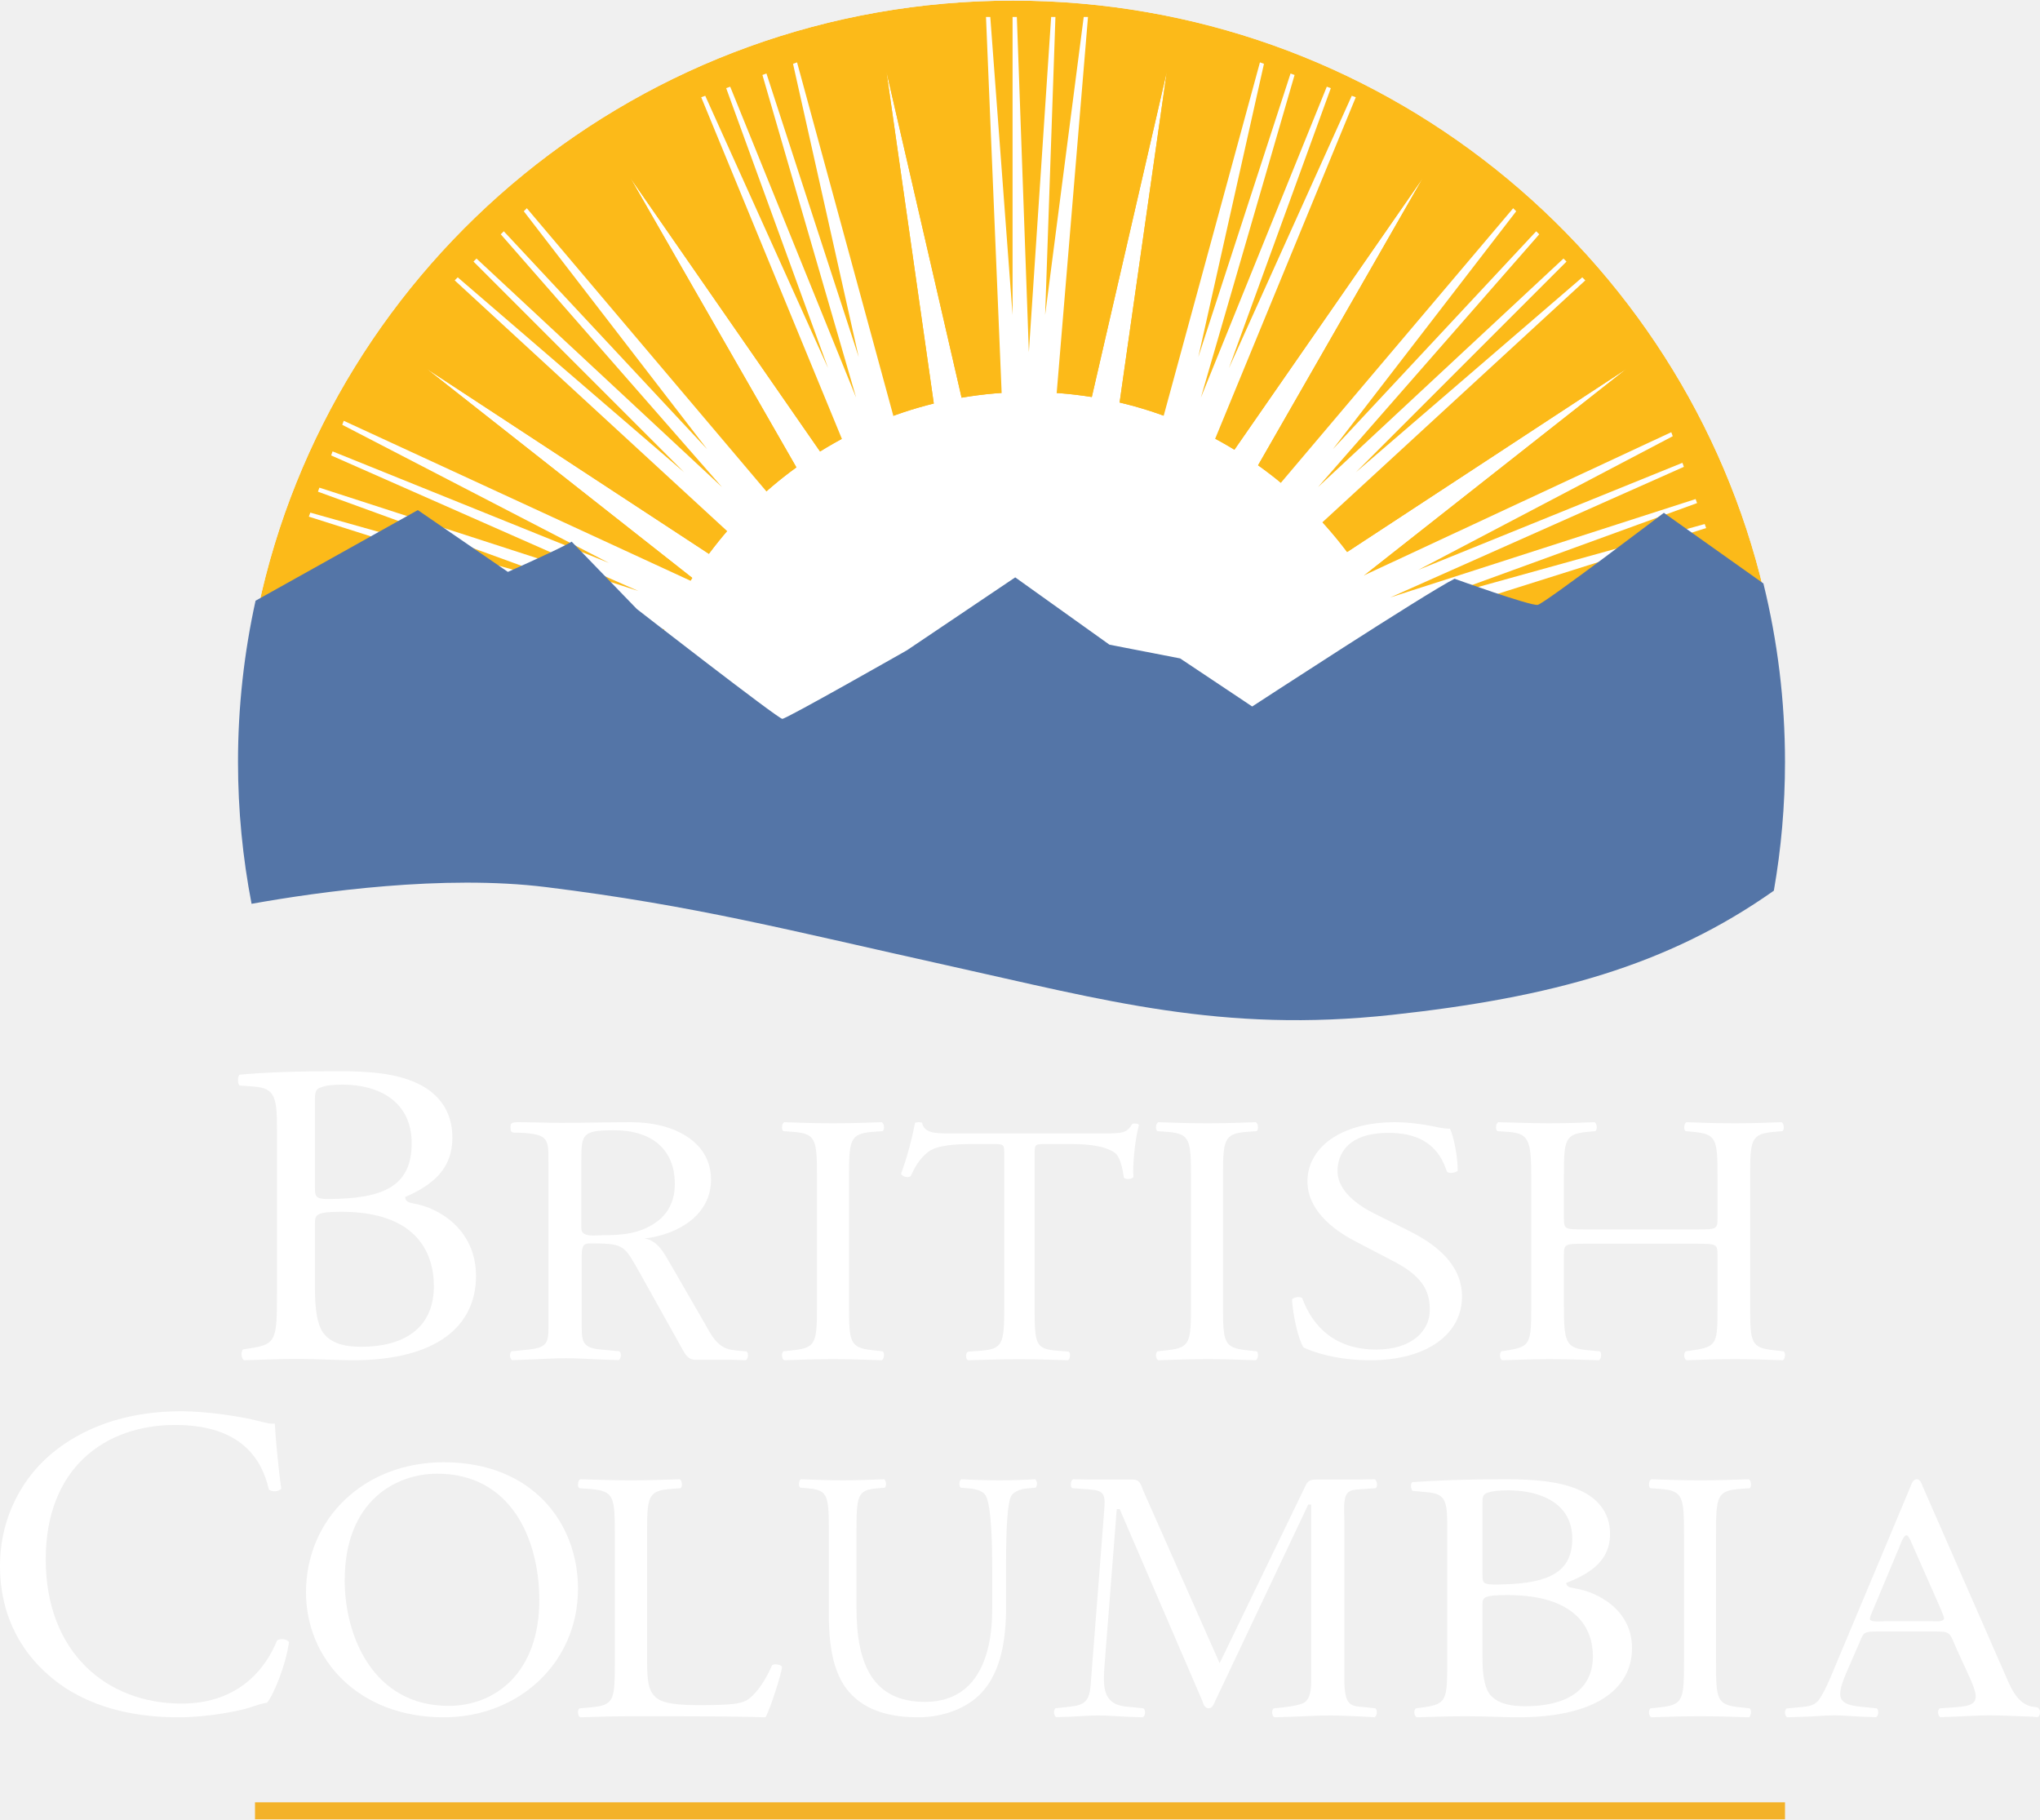
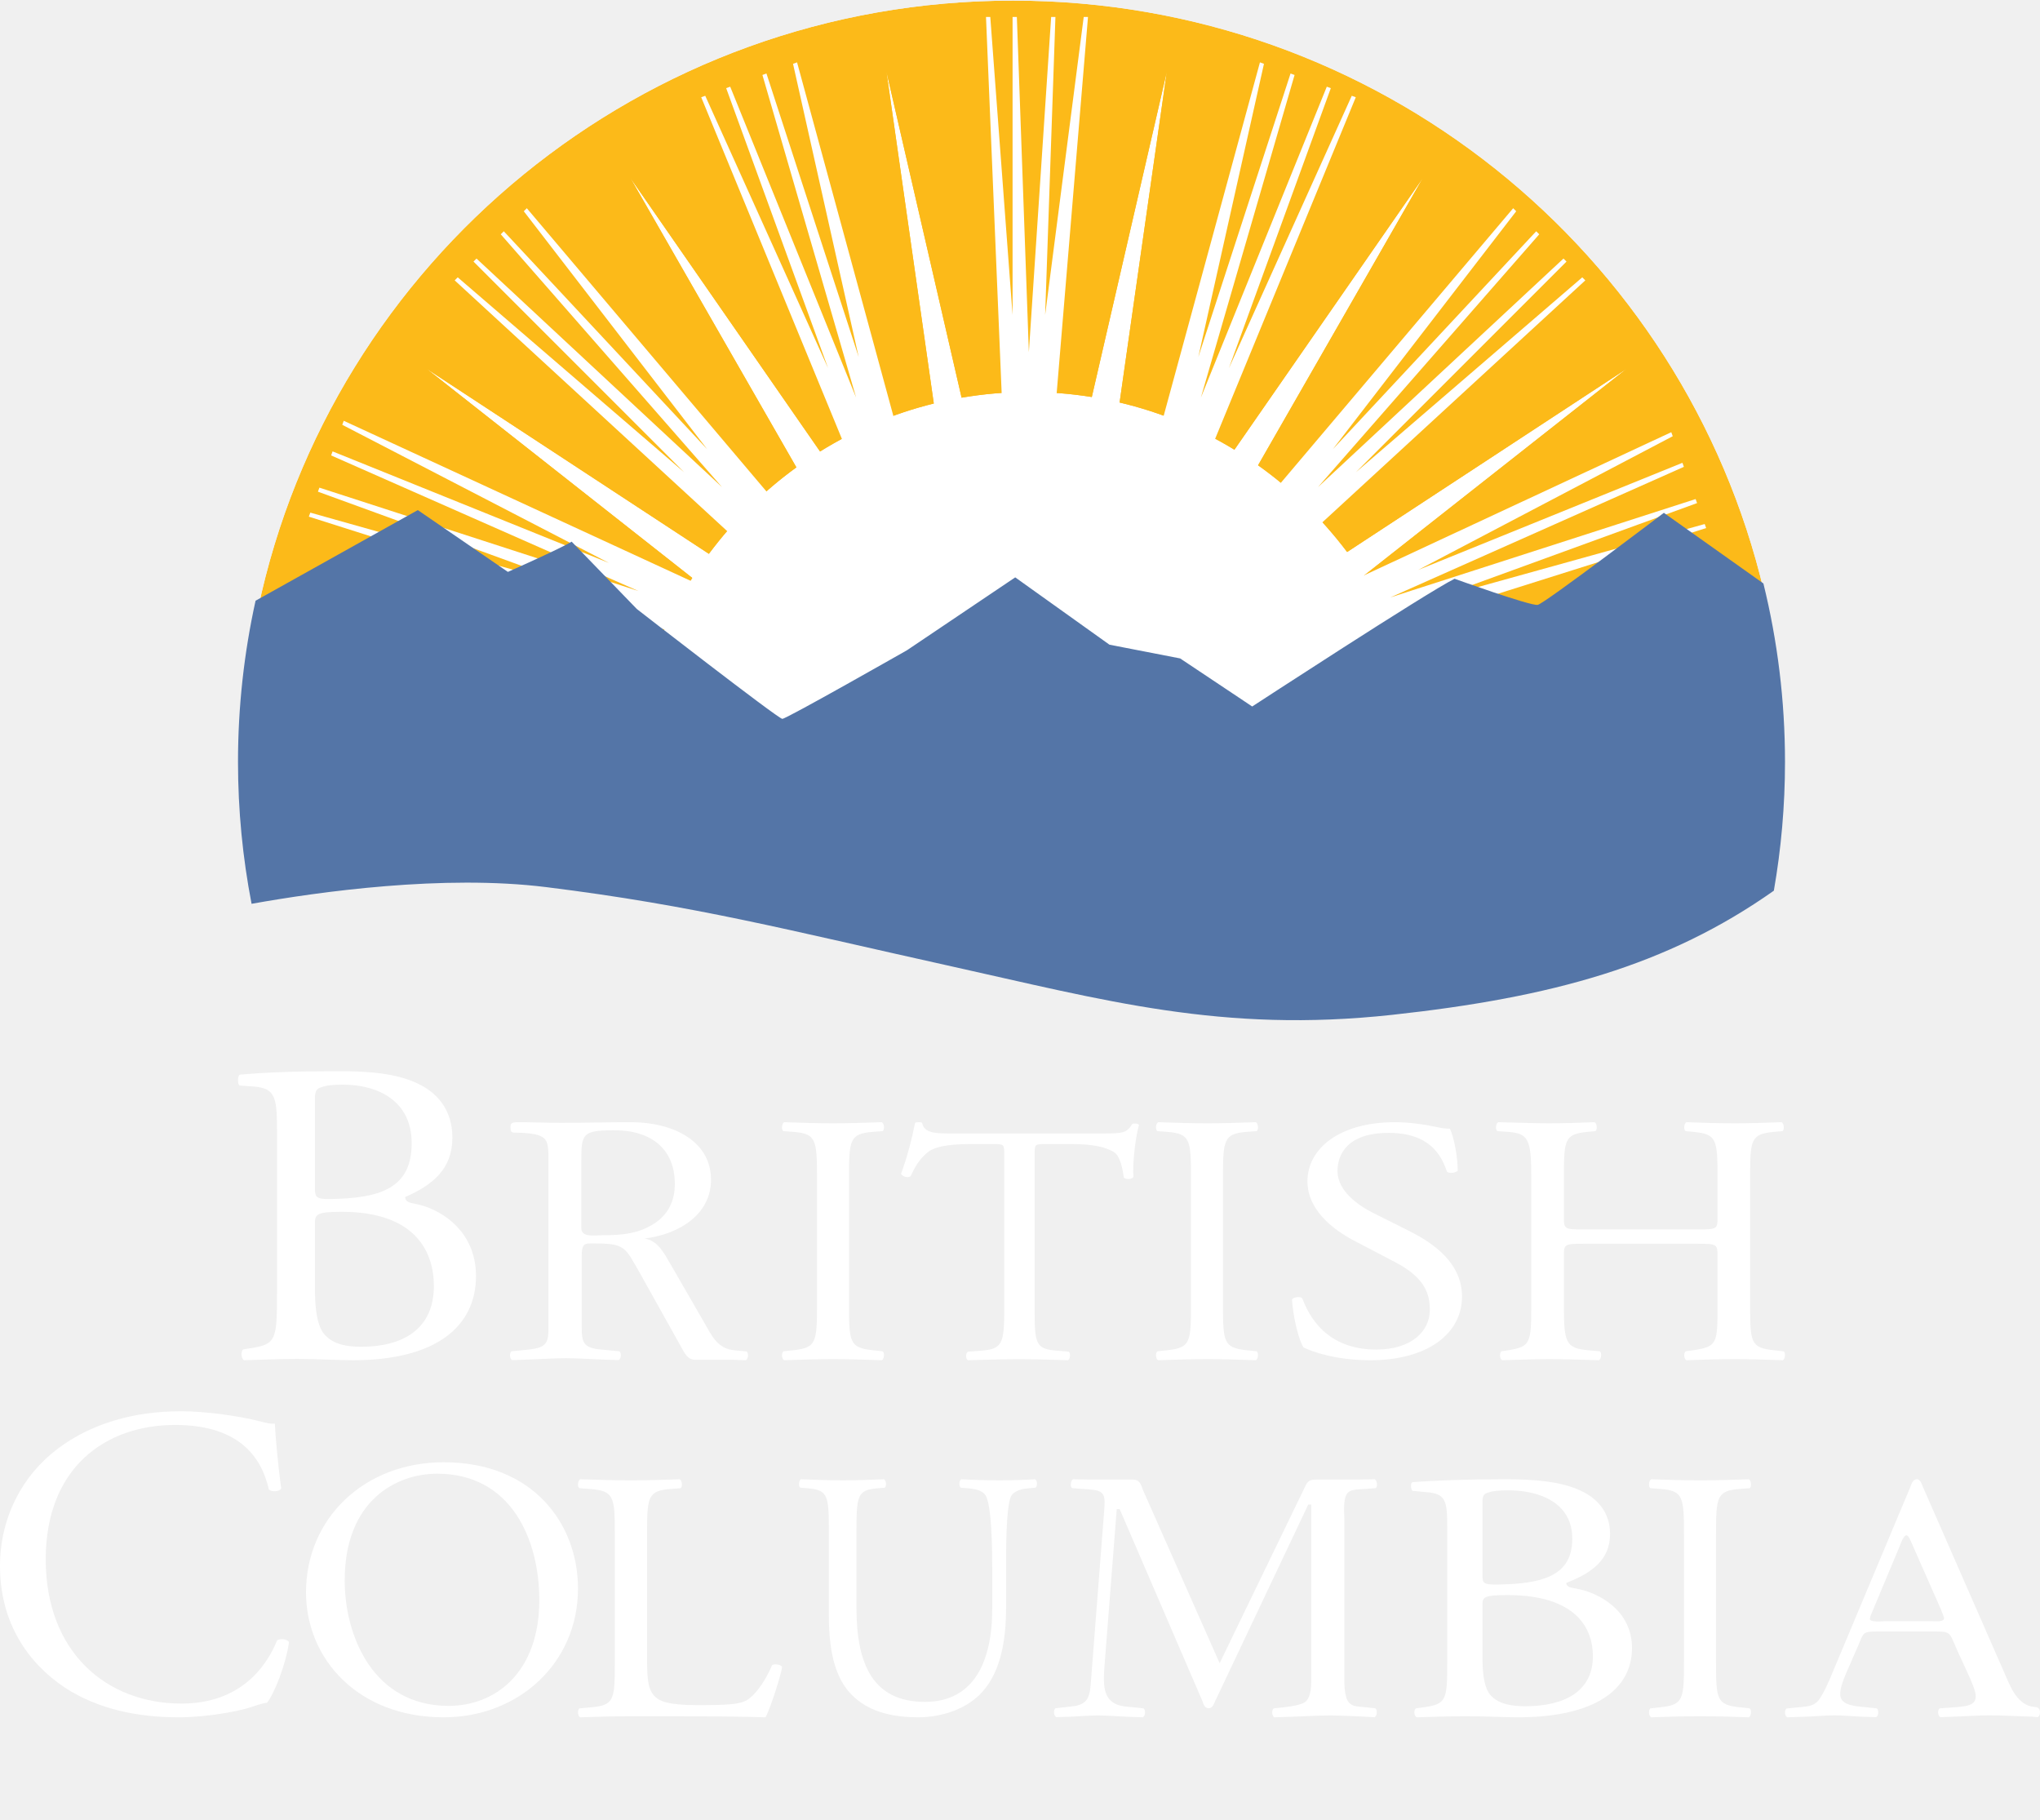
<svg xmlns="http://www.w3.org/2000/svg" xmlns:xlink="http://www.w3.org/1999/xlink" width="120px" height="107px" viewBox="0 0 120 107" version="1.1">
  <defs>
    <path d="M88.763,34.786 C84.072,14.869 66.073,0.036 44.585,0.036 C22.734,0.036 4.492,15.373 0.18,35.797 L9.763,30.375 L15.046,34.046 C15.046,34.046 18.136,32.659 18.786,32.251 L22.607,36.248 C22.607,36.248 30.9,42.774 31.142,42.774 C31.387,42.774 38.46,38.695 38.46,38.695 L44.802,34.372 L50.33,38.369 L54.476,39.185 L58.703,42.04 C58.703,42.04 68.947,35.269 70.574,34.453 C70.574,34.453 75.044,36.085 75.451,36.004 C75.856,35.922 82.848,30.538 82.848,30.538 L88.763,34.786" id="path-1" />
    <path d="M2.835,22.671 C3.286,22.671 3.762,22.681 4.206,22.706 L5.876,0.165 C4.723,0.081 3.558,0.037 2.382,0.037 C1.621,0.037 0.865,0.057 0.113,0.092 L1.228,22.725 C1.759,22.691 2.295,22.671 2.835,22.671" id="path-3" />
    <path d="M11.988,21.868 L5.327,0.167 C3.592,0.75 1.905,1.442 0.27,2.235 L9.43,22.969 C10.253,22.549 11.112,22.183 11.988,21.868" id="path-5" />
    <path d="M18.967,17.726 L4.402,0.278 C2.951,1.482 1.576,2.774 0.285,4.145 L16.895,19.736 C17.536,19.033 18.246,18.347 18.967,17.726" id="path-7" />
    <path d="M22.744,11.135 L2.703,0.184 C1.942,1.575 0.842,3.955 0.327,5.358 L21.589,13.765 C21.924,12.867 22.309,11.977 22.744,11.135" id="path-9" />
    <path d="M2.899,21.891 L12.885,2.317 C11.175,1.501 9.405,0.784 7.583,0.172 L0.117,20.808 C1.061,21.109 2.011,21.484 2.899,21.891" id="path-11" />
    <path d="M2.313,17.927 L18.837,3.936 C17.585,2.624 16.252,1.383 14.843,0.223 L0.227,16.018 C0.963,16.612 1.659,17.253 2.313,17.927" id="path-13" />
    <path d="M1.469,12.902 L21.862,5.292 C21.226,3.506 20.489,1.772 19.657,0.097 L0.315,10.229 C0.749,11.097 1.138,11.975 1.469,12.902" id="path-15" />
    <path d="M28.878,36.545 L35.289,32.07 L40.875,36.207 L45.066,37.051 L49.338,40.007 C49.338,40.007 53.998,36.853 57.562,34.522 C56.946,32.874 56.159,31.313 55.219,29.862 L70.688,17.686 L54.243,28.465 C52.766,26.504 50.998,24.782 49.004,23.365 L58.7,6.463 L47.613,22.449 C45.546,21.189 43.275,20.242 40.859,19.673 L43.636,0.214 L39.224,19.35 C38.015,19.156 36.775,19.053 35.511,19.053 C34.167,19.053 32.848,19.17 31.564,19.389 L27.144,0.214 L29.929,19.732 C27.535,20.322 25.284,21.283 23.239,22.553 L12.079,6.463 L21.846,23.487 C19.887,24.907 18.15,26.623 16.699,28.572 L0.092,17.686 L15.721,29.989 C14.821,31.399 14.062,32.911 13.465,34.503 C15.397,36.055 21.277,40.766 21.482,40.766 C21.729,40.766 28.878,36.545 28.878,36.545" id="path-17" />
  </defs>
  <g id="1.0---Login" stroke="none" stroke-width="1" fill="none" fill-rule="evenodd" transform="translate(-128, -143)">
    <g id="gov_v_pos-(1)" transform="translate(128, 143)">
      <path d="M18.525,75.711 C18.525,76.63 18.58,77.932 19.097,78.494 C19.615,79.08 20.431,79.208 21.248,79.208 C23.671,79.208 25.522,78.187 25.522,75.635 C25.522,73.618 24.433,71.27 20.104,71.27 C18.634,71.27 18.525,71.424 18.525,71.934 L18.525,75.711 Z M18.525,69.789 C18.525,70.504 18.552,70.555 19.941,70.504 C22.718,70.402 24.216,69.636 24.216,67.237 C24.216,64.736 22.228,63.791 20.159,63.791 C19.56,63.791 19.152,63.842 18.907,63.944 C18.634,64.021 18.525,64.149 18.525,64.608 L18.525,69.789 Z M16.293,66.395 C16.293,64.506 16.165,64.005 14.94,63.904 L14.088,63.842 C13.949,63.727 13.988,63.216 14.115,63.204 C15.584,63.068 17.436,63 19.968,63 C21.684,63 23.317,63.127 24.543,63.715 C25.713,64.251 26.611,65.271 26.611,66.905 C26.611,68.743 25.468,69.687 23.834,70.402 C23.834,70.657 24.052,70.734 24.352,70.785 C25.822,71.041 28,72.316 28,75.047 C28,78.009 25.659,80 20.758,80 C19.968,80 18.634,79.923 17.491,79.923 C16.293,79.923 15.367,79.975 14.359,80 C14.196,79.923 14.142,79.515 14.305,79.361 L14.796,79.284 C16.238,79.054 16.293,78.774 16.293,76.094 L16.293,66.395 Z" id="Fill-1" fill="#FFFFFF" />
      <path d="M48.058,69.259 C48.058,67.031 48.013,66.673 46.658,66.568 L46.083,66.526 C45.945,66.442 45.991,66.064 46.129,66 C47.278,66.042 48.058,66.064 49.023,66.064 C49.942,66.064 50.722,66.042 51.871,66 C52.009,66.064 52.055,66.442 51.917,66.526 L51.343,66.568 C49.988,66.673 49.942,67.031 49.942,69.259 L49.942,76.742 C49.942,78.97 49.988,79.264 51.343,79.412 L51.917,79.474 C52.055,79.558 52.009,79.936 51.871,80 C50.722,79.958 49.942,79.936 49.023,79.936 C48.058,79.936 47.278,79.958 46.129,80 C45.991,79.936 45.945,79.601 46.083,79.474 L46.658,79.412 C48.013,79.264 48.058,78.97 48.058,76.742 L48.058,69.259" id="Fill-2" fill="#FFFFFF" />
      <path d="M60.86,76.922 C60.86,79.034 60.904,79.336 62.167,79.437 L62.863,79.497 C62.994,79.577 62.951,79.939 62.82,80 C61.579,79.959 60.839,79.939 59.967,79.939 C59.097,79.939 58.335,79.959 56.941,80 C56.811,79.939 56.767,79.598 56.941,79.497 L57.725,79.437 C58.966,79.336 59.075,79.034 59.075,76.922 L59.075,67.929 C59.075,67.305 59.075,67.286 58.422,67.286 L57.224,67.286 C56.288,67.286 55.09,67.325 54.546,67.788 C54.024,68.231 53.806,68.674 53.567,69.176 C53.392,69.297 53.088,69.196 53,69.036 C53.348,68.131 53.675,66.843 53.827,66.038 C53.893,65.998 54.176,65.978 54.241,66.038 C54.372,66.681 55.09,66.662 56.092,66.662 L64.91,66.662 C66.086,66.662 66.282,66.621 66.609,66.098 C66.717,66.058 66.957,66.078 67,66.158 C66.761,66.984 66.609,68.613 66.674,69.217 C66.587,69.378 66.216,69.378 66.108,69.257 C66.042,68.753 65.89,68.009 65.563,67.788 C65.062,67.446 64.236,67.286 63.038,67.286 L61.492,67.286 C60.839,67.286 60.86,67.305 60.86,67.969 L60.86,76.922" id="Fill-3" fill="#FFFFFF" />
      <path d="M70.058,69.259 C70.058,67.031 70.012,66.673 68.657,66.568 L68.083,66.526 C67.945,66.442 67.991,66.064 68.129,66 C69.277,66.042 70.058,66.064 71.023,66.064 C71.941,66.064 72.722,66.042 73.871,66 C74.009,66.064 74.055,66.442 73.917,66.526 L73.342,66.568 C71.987,66.673 71.941,67.031 71.941,69.259 L71.941,76.742 C71.941,78.97 71.987,79.264 73.342,79.412 L73.917,79.474 C74.055,79.558 74.009,79.936 73.871,80 C72.722,79.958 71.941,79.936 71.023,79.936 C70.058,79.936 69.277,79.958 68.129,80 C67.991,79.936 67.945,79.601 68.083,79.474 L68.657,79.412 C70.012,79.264 70.058,78.97 70.058,76.742 L70.058,69.259" id="Fill-4" fill="#FFFFFF" />
      <path d="M80.621,80 C78.5,80 77.162,79.474 76.682,79.252 C76.378,78.806 76.051,77.37 76,76.419 C76.126,76.277 76.505,76.237 76.606,76.358 C76.985,77.39 78.02,79.372 80.95,79.372 C83.071,79.372 84.106,78.26 84.106,77.046 C84.106,76.157 83.879,75.165 82.035,74.214 L79.637,72.959 C78.374,72.292 76.909,71.139 76.909,69.48 C76.909,67.558 78.778,66 82.061,66 C82.843,66 83.753,66.122 84.409,66.264 C84.738,66.345 85.091,66.384 85.293,66.384 C85.52,66.871 85.748,68.003 85.748,68.853 C85.647,68.975 85.243,69.035 85.117,68.914 C84.788,67.943 84.106,66.628 81.682,66.628 C79.207,66.628 78.677,67.943 78.677,68.873 C78.677,70.047 79.889,70.897 80.823,71.362 L82.843,72.373 C84.434,73.162 86,74.335 86,76.257 C86,78.482 83.904,80 80.621,80" id="Fill-5" fill="#FFFFFF" />
      <path d="M93.164,73.147 C92.041,73.147 91.994,73.189 91.994,73.82 L91.994,76.784 C91.994,78.991 92.111,79.286 93.422,79.412 L94.101,79.474 C94.241,79.558 94.194,79.936 94.054,80 C92.79,79.958 91.994,79.936 91.081,79.936 C90.074,79.936 89.279,79.978 88.366,80 C88.225,79.936 88.179,79.601 88.319,79.474 L88.717,79.412 C90.028,79.201 90.074,78.991 90.074,76.784 L90.074,69.217 C90.074,67.009 89.911,66.652 88.693,66.568 L88.085,66.526 C87.944,66.442 87.991,66.064 88.131,66 C89.279,66.022 90.074,66.064 91.081,66.064 C91.994,66.064 92.79,66.042 93.796,66 C93.937,66.064 93.984,66.442 93.843,66.526 L93.398,66.568 C92.041,66.695 91.994,67.009 91.994,69.217 L91.994,71.634 C91.994,72.285 92.041,72.306 93.164,72.306 L99.859,72.306 C100.983,72.306 101.03,72.285 101.03,71.634 L101.03,69.217 C101.03,67.009 100.983,66.695 99.602,66.568 L99.158,66.526 C99.016,66.442 99.063,66.064 99.204,66 C100.281,66.042 101.077,66.064 102.036,66.064 C102.949,66.064 103.745,66.042 104.798,66 C104.939,66.064 104.985,66.442 104.845,66.526 L104.353,66.568 C102.996,66.695 102.949,67.009 102.949,69.217 L102.949,76.784 C102.949,78.991 102.996,79.264 104.353,79.412 L104.915,79.474 C105.055,79.558 105.009,79.936 104.869,80 C103.745,79.958 102.949,79.936 102.036,79.936 C101.077,79.936 100.234,79.958 99.204,80 C99.063,79.936 99.016,79.601 99.158,79.474 L99.602,79.412 C101.03,79.201 101.03,78.991 101.03,76.784 L101.03,73.82 C101.03,73.189 100.983,73.147 99.859,73.147 L93.164,73.147" id="Fill-6" fill="#FFFFFF" />
      <path d="M3.389,85.21 C5.353,83.728 7.854,83 10.652,83 C12.104,83 14.149,83.286 15.413,83.624 C15.736,83.702 15.924,83.754 16.166,83.728 C16.193,84.326 16.328,85.964 16.543,87.552 C16.408,87.733 16.005,87.76 15.816,87.604 C15.413,85.835 14.202,83.806 10.302,83.806 C6.187,83.806 2.69,86.329 2.69,91.713 C2.69,97.175 6.267,100.193 10.678,100.193 C14.149,100.193 15.682,98.008 16.3,96.473 C16.489,96.344 16.893,96.395 17,96.578 C16.812,97.93 16.112,99.646 15.709,100.141 C15.386,100.193 15.063,100.297 14.767,100.401 C14.175,100.61 12.239,101 10.518,101 C8.097,101 5.783,100.531 3.819,99.256 C1.667,97.826 0,95.459 0,92.104 C0,89.216 1.345,86.745 3.389,85.21" id="Fill-7" fill="#FFFFFF" />
      <path d="M31.724,94.106 C31.724,90.53 30.063,86.672 25.716,86.672 C23.349,86.672 20.276,88.21 20.276,92.958 C20.276,96.165 21.915,100.328 26.398,100.328 C29.129,100.328 31.724,98.377 31.724,94.106 Z M18,93.651 C18,89.316 21.414,86 26.102,86 C31.36,86 34,89.619 34,93.434 C34,97.813 30.495,101 26.102,101 C21.05,101 18,97.553 18,93.651 Z" id="Fill-8" fill="#FFFFFF" />
      <path d="M58.367,92.237 C58.367,90.959 58.327,88.588 57.99,87.97 C57.852,87.722 57.495,87.577 57,87.536 L56.505,87.495 C56.385,87.35 56.425,87.083 56.543,87 C57.297,87.041 58.03,87.062 58.803,87.062 C59.635,87.062 60.17,87.041 60.884,87 C61.042,87.104 61.022,87.371 60.923,87.495 L60.448,87.536 C59.952,87.577 59.575,87.763 59.457,88.032 C59.18,88.712 59.18,91.083 59.18,92.237 L59.18,94.567 C59.18,96.361 58.902,98.257 57.793,99.495 C56.94,100.463 55.474,101 54.007,101 C52.64,101 51.273,100.731 50.302,99.866 C49.252,98.959 48.756,97.453 48.756,95 L48.756,90.134 C48.756,87.99 48.716,87.64 47.567,87.536 L47.072,87.495 C46.953,87.413 46.992,87.063 47.111,87 C48.102,87.041 48.776,87.062 49.568,87.062 C50.381,87.062 51.035,87.041 52.006,87 C52.125,87.063 52.164,87.413 52.046,87.495 L51.57,87.536 C50.421,87.64 50.381,87.99 50.381,90.134 L50.381,94.588 C50.381,97.907 51.372,100.093 54.404,100.093 C57.277,100.093 58.367,97.742 58.367,94.608 L58.367,92.237" id="Fill-9" fill="#FFFFFF" />
      <path d="M87.204,97.468 C87.204,98.224 87.255,99.297 87.735,99.76 C88.215,100.243 88.974,100.349 89.732,100.349 C91.981,100.349 93.7,99.507 93.7,97.405 C93.7,95.744 92.689,93.811 88.67,93.811 C87.305,93.811 87.204,93.937 87.204,94.357 L87.204,97.468 Z M87.204,92.591 C87.204,93.18 87.23,93.222 88.519,93.18 C91.097,93.096 92.487,92.466 92.487,90.489 C92.487,88.429 90.642,87.651 88.721,87.651 C88.165,87.651 87.786,87.693 87.558,87.777 C87.305,87.841 87.204,87.945 87.204,88.324 L87.204,92.591 Z M85.132,89.796 C85.132,88.24 85.031,87.841 83.894,87.757 L83.085,87.681 C82.992,87.601 82.943,87.179 83.11,87.167 C84.475,87.069 86.193,87 88.544,87 C90.136,87 91.652,87.105 92.79,87.588 C93.877,88.03 94.71,88.87 94.71,90.216 C94.71,91.729 93.649,92.508 92.133,93.096 C92.133,93.306 92.334,93.369 92.613,93.412 C93.978,93.621 96,94.673 96,96.922 C96,99.36 93.826,101 89.276,101 C88.544,101 87.305,100.936 86.244,100.936 C85.132,100.936 84.273,100.978 83.337,101 C83.186,100.936 83.135,100.6 83.286,100.475 L83.742,100.412 C85.081,100.222 85.132,99.991 85.132,97.784 L85.132,89.796 Z" id="Fill-10" fill="#FFFFFF" />
-       <polygon id="Fill-11" fill="#F3B229" points="15 107 105 107 105 106 15 106" />
      <g id="Group-14" transform="translate(15, 0)">
        <mask id="mask-2" fill="white">
          <use xlink:href="#path-1" />
        </mask>
        <g id="Clip-13" />
        <path d="M88.763,34.786 C84.072,14.869 66.073,0.036 44.585,0.036 C22.734,0.036 4.492,15.373 0.18,35.797 L9.763,30.375 L15.046,34.046 C15.046,34.046 18.136,32.659 18.786,32.251 L22.607,36.248 C22.607,36.248 30.9,42.774 31.142,42.774 C31.387,42.774 38.46,38.695 38.46,38.695 L44.802,34.372 L50.33,38.369 L54.476,39.185 L58.703,42.04 C58.703,42.04 68.947,35.269 70.574,34.453 C70.574,34.453 75.044,36.085 75.451,36.004 C75.856,35.922 82.848,30.538 82.848,30.538 L88.763,34.786" id="Fill-12" fill="#FCBA19" mask="url(#mask-2)" />
      </g>
      <g id="Group-17" transform="translate(57, 0)">
        <mask id="mask-4" fill="white">
          <use xlink:href="#path-3" />
        </mask>
        <g id="Clip-16" />
        <path d="M2.835,22.671 C3.286,22.671 3.762,22.681 4.206,22.706 L5.876,0.165 C4.723,0.081 3.558,0.037 2.382,0.037 C1.621,0.037 0.865,0.057 0.113,0.092 L1.228,22.725 C1.759,22.691 2.295,22.671 2.835,22.671" id="Fill-15" mask="url(#mask-4)" />
      </g>
      <g id="Group-20" transform="translate(41, 2)">
        <mask id="mask-6" fill="white">
          <use xlink:href="#path-5" />
        </mask>
        <g id="Clip-19" />
        <path d="M11.988,23.868 L5.327,2.167 C3.592,2.75 1.905,3.442 0.27,4.235 L9.43,24.969 C10.253,24.549 11.112,24.183 11.988,23.868" id="Fill-18" mask="url(#mask-6)" />
      </g>
      <g id="Group-23" transform="translate(26, 10)">
        <mask id="mask-8" fill="white">
          <use xlink:href="#path-7" />
        </mask>
        <g id="Clip-22" />
        <path d="M18.967,19.726 L4.402,2.278 C2.951,3.482 1.576,4.774 0.285,6.145 L16.895,21.736 C17.536,21.033 18.246,20.347 18.967,19.726" id="Fill-21" mask="url(#mask-8)" />
      </g>
      <g id="Group-26" transform="translate(17, 24)">
        <mask id="mask-10" fill="white">
          <use xlink:href="#path-9" />
        </mask>
        <g id="Clip-25" />
        <path d="M22.744,11.135 L2.703,0.184 C1.942,1.575 0.842,3.955 0.327,5.358 L21.589,13.765 C21.924,12.867 22.309,11.977 22.744,11.135" id="Fill-24" mask="url(#mask-10)" />
      </g>
      <g id="Group-29" transform="translate(67, 3)">
        <mask id="mask-12" fill="white">
          <use xlink:href="#path-11" />
        </mask>
        <g id="Clip-28" />
        <path d="M2.899,21.891 L12.885,2.317 C11.175,1.501 9.405,0.784 7.583,0.172 L0.117,20.808 C1.061,21.109 2.011,21.484 2.899,21.891" id="Fill-27" mask="url(#mask-12)" />
      </g>
      <g id="Group-32" transform="translate(75, 11)">
        <mask id="mask-14" fill="white">
          <use xlink:href="#path-13" />
        </mask>
        <g id="Clip-31" />
        <path d="M2.313,17.927 L18.837,3.936 C17.585,2.624 16.252,1.383 14.843,0.223 L0.227,16.018 C0.963,16.612 1.659,17.253 2.313,17.927" id="Fill-30" mask="url(#mask-14)" />
      </g>
      <g id="Group-35" transform="translate(80, 25)">
        <mask id="mask-16" fill="white">
          <use xlink:href="#path-15" />
        </mask>
        <g id="Clip-34" />
        <path d="M1.469,12.902 L21.862,5.292 C21.226,3.506 20.489,1.772 19.657,0.097 L0.315,10.229 C0.749,11.097 1.138,11.975 1.469,12.902" id="Fill-33" mask="url(#mask-16)" />
      </g>
      <g id="Group-38" transform="translate(25, 4)">
        <mask id="mask-18" fill="white">
          <use xlink:href="#path-17" />
        </mask>
        <g id="Clip-37" />
        <path d="M28.878,36.545 L35.289,32.07 L40.875,36.207 L45.066,37.051 L49.338,40.007 C49.338,40.007 53.998,36.853 57.562,34.522 C56.946,32.874 56.159,31.313 55.219,29.862 L70.688,17.686 L54.243,28.465 C52.766,26.504 50.998,24.782 49.004,23.365 L58.7,6.463 L47.613,22.449 C45.546,21.189 43.275,20.242 40.859,19.673 L43.636,0.214 L39.224,19.35 C38.015,19.156 36.775,19.053 35.511,19.053 C34.167,19.053 32.848,19.17 31.564,19.389 L27.144,0.214 L29.929,19.732 C27.535,20.322 25.284,21.283 23.239,22.553 L12.079,6.463 L21.846,23.487 C19.887,24.907 18.15,26.623 16.699,28.572 L0.092,17.686 L15.721,29.989 C14.821,31.399 14.062,32.911 13.465,34.503 C15.397,36.055 21.277,40.766 21.482,40.766 C21.729,40.766 28.878,36.545 28.878,36.545" id="Fill-36" fill="#FFFFFF" mask="url(#mask-18)" />
      </g>
      <polygon id="Path-2" fill="#FFFFFF" points="62.084 24 64 1 63.748 1 61.479 18.524 62.084 1 61.832 1 60.521 20.714 59.815 1 59.563 1 59.563 18.524 58.252 1 58 1 58.958 24" />
      <polygon id="Path-2-Copy" fill="#FFFFFF" transform="translate(48, 15.5) rotate(-20) translate(-48, -15.5) " points="49.084 27 51 4 50.748 4 48.479 21.524 49.084 4 48.832 4 47.521 23.714 46.815 4 46.563 4 46.563 21.524 45.252 4 45 4 45.958 27" />
      <polygon id="Path-2-Copy-3" fill="#FFFFFF" transform="translate(37, 22.5) rotate(-45) translate(-37, -22.5) " points="38.084 34 40 11 39.748 11 37.479 28.524 38.084 11 37.832 11 36.521 30.714 35.815 11 35.563 11 35.563 28.524 34.252 11 34 11 34.958 34" />
      <polygon id="Path-2-Copy-5" fill="#FFFFFF" transform="translate(83, 22.5) scale(-1, 1) rotate(-45) translate(-83, -22.5) " points="84.084 34 86 11 85.748 11 83.479 28.524 84.084 11 83.832 11 82.521 30.714 81.815 11 81.563 11 81.563 28.524 80.252 11 80 11 80.958 34" />
      <polygon id="Path-2-Copy-4" fill="#FFFFFF" transform="translate(30, 31.5) rotate(-70) translate(-30, -31.5) " points="31.084 43 33 20 32.748 20 30.479 37.524 31.084 20 30.832 20 29.521 39.714 28.815 20 28.563 20 28.563 37.524 27.252 20 27 20 27.958 43" />
      <polygon id="Path-2-Copy-6" fill="#FFFFFF" transform="translate(89, 32) scale(-1, 1) rotate(-70) translate(-89, -32) " points="90.084 43 92 21 91.748 21 89.479 37.762 90.084 21 89.832 21 88.521 39.857 87.815 21 87.563 21 87.563 37.762 86.252 21 86 21 86.958 43" />
      <polygon id="Path-2-Copy-2" fill="#FFFFFF" transform="translate(73, 15.5) scale(-1, 1) rotate(-20) translate(-73, -15.5) " points="74.084 27 76 4 75.748 4 73.479 21.524 74.084 4 73.832 4 72.521 23.714 71.815 4 71.563 4 71.563 21.524 70.252 4 70 4 70.958 27" />
      <path d="M35.459,72.647 C35.038,72.647 34.196,72.803 34.196,72.246 L34.196,68.257 C34.196,66.698 34.246,66.474 36.128,66.474 C38.333,66.474 39.696,67.588 39.696,69.639 C39.696,70.53 39.373,71.354 38.556,71.912 C37.615,72.558 36.599,72.647 35.459,72.647 Z M43.916,79.48 L43.336,79.43 C43.218,79.418 43.114,79.403 43.015,79.387 C42.166,79.237 41.826,78.485 41.427,77.788 L39.42,74.312 C39.074,73.732 38.702,72.952 37.909,72.841 C39.965,72.596 41.824,71.415 41.824,69.388 C41.824,67.047 39.494,66 37.141,66 C35.729,66 34.442,66.038 33.005,66.038 C32.213,66.038 31.27,66 30.477,66 C30.037,66 30.032,66.089 30.032,66.334 C30.032,66.696 30.185,66.595 30.651,66.621 C32.325,66.715 32.261,67.025 32.261,68.451 L32.261,77.565 C32.261,78.87 32.374,79.259 30.998,79.382 C30.998,79.382 30.787,79.403 30.667,79.416 L30.084,79.475 C29.945,79.6 29.991,79.932 30.131,79.995 C30.44,79.984 30.991,79.962 30.991,79.962 C31.752,79.94 32.515,79.882 33.276,79.882 C34.043,79.882 34.776,79.94 35.53,79.962 L35.53,79.963 C35.797,79.972 36.079,79.981 36.389,79.992 C36.528,79.93 36.575,79.597 36.436,79.472 L35.849,79.417 C35.729,79.405 35.523,79.386 35.523,79.386 C34.133,79.292 34.218,78.902 34.218,77.565 L34.218,74.133 C34.218,73.933 34.193,73.398 34.342,73.242 C34.466,73.108 34.688,73.13 34.887,73.13 C36.77,73.13 36.745,73.309 37.637,74.868 L40.064,79.214 C40.262,79.549 40.411,79.972 40.907,79.972 L43.015,79.972 C43.281,79.98 43.561,79.988 43.869,80 C44.009,79.938 44.055,79.605 43.916,79.48 Z" id="Fill-40" fill="#FFFFFF" />
      <path d="M36.166,90.216 C36.166,88.01 36.12,87.673 34.663,87.568 L34.084,87.526 C33.945,87.442 33.991,87.064 34.13,87 C35.426,87.042 36.213,87.063 37.138,87.063 C38.04,87.063 38.827,87.042 39.984,87.001 C40.123,87.064 40.169,87.442 40.03,87.526 L39.475,87.568 C38.11,87.673 38.063,88.01 38.063,90.216 L38.063,97.532 C38.063,98.856 38.133,99.403 38.549,99.802 C38.804,100.033 39.243,100.286 41.071,100.286 C43.038,100.286 43.524,100.202 43.895,100.013 C44.357,99.76 44.959,99.003 45.421,97.931 C45.561,97.827 46,97.911 46,98.057 C46,98.289 45.352,100.433 45.028,101 C43.848,100.958 41.65,100.937 39.267,100.937 L37.138,100.937 C36.166,100.937 35.426,100.958 34.13,101 C33.991,100.937 33.945,100.601 34.084,100.475 L34.778,100.412 C36.12,100.286 36.166,99.992 36.166,97.785 L36.166,90.216" id="Fill-41" fill="#FFFFFF" />
      <path d="M99.058,90.258 C99.058,88.03 99.012,87.673 97.657,87.568 L97.083,87.526 C96.946,87.442 96.991,87.064 97.13,87 C98.278,87.042 99.058,87.063 100.023,87.063 C100.942,87.063 101.722,87.042 102.871,87.001 C103.009,87.064 103.055,87.442 102.917,87.526 L102.343,87.568 C100.988,87.673 100.942,88.03 100.942,90.258 L100.942,97.743 C100.942,99.97 100.988,100.265 102.343,100.412 L102.917,100.475 C103.055,100.559 103.009,100.937 102.871,101 C101.722,100.958 100.942,100.937 100.023,100.937 C99.058,100.937 98.278,100.958 97.13,101 C96.991,100.937 96.946,100.601 97.083,100.475 L97.657,100.412 C99.012,100.265 99.058,99.97 99.058,97.743 L99.058,90.258" id="Fill-42" fill="#FFFFFF" />
      <path d="M80.317,100.408 C80.199,100.396 79.98,100.378 79.98,100.378 C79.739,100.354 79.523,100.32 79.352,100.135 C79.056,99.822 79.08,98.932 79.08,98.576 L79.08,89.377 C79.08,88.976 78.982,88.108 79.278,87.796 C79.427,87.631 79.735,87.604 80.01,87.588 L80.01,87.587 C80.177,87.574 80.181,87.574 80.327,87.567 L80.915,87.525 C81.056,87.441 81.009,87.063 80.867,87 C80.554,87.011 80.268,87.007 79.997,87.016 L79.997,87.017 L77.499,87.017 C77.228,87.017 76.98,87.017 76.832,87.306 L71.743,97.818 L67.247,87.663 C67.098,87.306 67.074,87.017 66.604,87.017 L64.004,87.017 C63.734,87.009 63.435,87.011 63.121,87 C62.98,87.063 62.933,87.441 63.074,87.525 L63.661,87.567 C63.782,87.577 64.002,87.591 64.002,87.591 C64.977,87.654 65.038,87.869 64.949,88.887 L64.183,98.753 C64.116,99.744 64.061,100.267 63.015,100.363 C63.015,100.363 62.794,100.392 62.672,100.404 L62.085,100.467 C61.944,100.593 61.991,100.929 62.132,100.991 C62.442,100.981 62.992,100.964 62.992,100.964 C63.523,100.939 64.063,100.892 64.604,100.892 C65.186,100.892 65.77,100.946 66.353,100.97 L66.353,100.97 C66.624,100.978 66.91,100.987 67.224,100.999 C67.365,100.936 67.412,100.6 67.271,100.475 L66.684,100.412 C66.529,100.399 66.356,100.383 66.356,100.383 C64.846,100.28 64.879,99.222 64.974,97.93 L65.691,88.754 L65.863,88.754 L70.73,100.045 C70.779,100.201 70.853,100.469 71.101,100.469 C71.323,100.469 71.397,100.224 71.471,100.067 L76.956,88.486 L77.129,88.486 L77.129,98.576 C77.129,98.976 77.178,99.8 76.758,100.113 C76.538,100.274 75.825,100.371 75.825,100.371 C75.727,100.387 75.623,100.4 75.507,100.413 L74.919,100.476 C74.778,100.601 74.825,100.937 74.966,101 C75.276,100.989 75.825,100.972 75.825,100.972 C76.621,100.95 77.431,100.892 78.24,100.892 C78.822,100.892 79.963,100.947 79.963,100.947 C80.234,100.955 80.543,100.984 80.857,100.996 C80.998,100.933 81.045,100.597 80.904,100.471 L80.317,100.408" id="Fill-43" fill="#FFFFFF" />
      <path d="M113.654,95.347 L110.865,95.347 C110.768,95.347 109.992,95.434 109.992,95.214 C109.992,95.149 110.041,95.017 110.065,94.952 L111.739,90.954 C111.787,90.845 111.957,90.296 112.151,90.296 C112.296,90.296 112.49,90.867 112.539,90.954 L114.187,94.688 C114.187,94.731 114.357,95.082 114.357,95.171 C114.357,95.412 113.8,95.347 113.654,95.347 Z M119.914,100.473 L119.834,100.41 C119.715,100.397 119.609,100.384 119.51,100.368 C118.581,100.168 118.218,99.089 117.876,98.321 L113.097,87.413 C113.05,87.283 112.955,87 112.765,87 C112.505,87 112.434,87.305 112.363,87.478 L107.797,98.365 C107.632,98.777 107.206,99.777 106.898,100.081 C106.663,100.314 106.356,100.359 106.029,100.391 C106.029,100.391 105.771,100.415 105.648,100.428 L105.087,100.483 C104.943,100.607 104.991,100.938 105.134,101 C105.453,100.99 106.018,100.97 106.018,100.97 C106.642,100.962 107.267,100.886 107.892,100.886 C108.418,100.886 108.943,100.94 109.469,100.962 C109.469,100.962 110.034,100.981 110.352,100.993 C110.495,100.931 110.543,100.599 110.4,100.475 L109.804,100.413 C109.685,100.401 109.48,100.381 109.48,100.381 C108.932,100.323 108.247,100.228 108.247,99.647 C108.247,99.255 108.436,98.799 108.578,98.451 L109.287,96.822 C109.643,96.04 109.501,95.952 110.447,95.952 L113.664,95.952 C114.8,95.952 114.634,95.952 115.131,97.061 L115.888,98.712 C116.007,98.995 116.219,99.473 116.219,99.777 C116.219,100.323 115.601,100.359 115.024,100.407 C115.024,100.407 114.832,100.422 114.666,100.434 L114.093,100.475 C113.949,100.598 113.997,100.93 114.14,100.992 C114.459,100.981 115.024,100.959 115.024,100.959 C115.696,100.935 116.374,100.886 117.024,100.886 C117.852,100.886 118.681,100.94 119.51,100.962 L119.51,100.962 C119.782,100.969 119.552,100.979 119.866,100.99 C120.009,100.928 120.057,100.596 119.914,100.473 Z" id="Fill-44" fill="#FFFFFF" />
      <path d="M103.729,34.314 L97.874,30.161 C97.874,30.161 90.862,35.492 90.455,35.574 C90.048,35.654 85.564,34.039 85.564,34.039 C83.933,34.846 73.659,41.551 73.659,41.551 L69.42,38.724 L65.262,37.916 L59.719,33.957 L53.358,38.239 C53.358,38.239 46.264,42.278 46.019,42.278 C45.776,42.278 37.459,35.816 37.459,35.816 L33.627,31.857 C32.975,32.261 29.876,33.635 29.876,33.635 L24.577,30 L15.033,35.331 C14.359,38.387 14,41.559 14,44.813 C14,47.665 14.276,50.453 14.798,53.156 C18.796,52.441 26.087,51.426 32.119,52.173 C40.924,53.264 46.427,54.718 55.722,56.778 C65.016,58.838 71.865,60.776 81.893,59.686 C91.281,58.665 98.096,56.794 104.344,52.384 C104.774,49.923 105,47.394 105,44.813 C105,41.196 104.558,37.682 103.729,34.314" id="Fill-39" fill="#5475A7" />
    </g>
  </g>
</svg>
